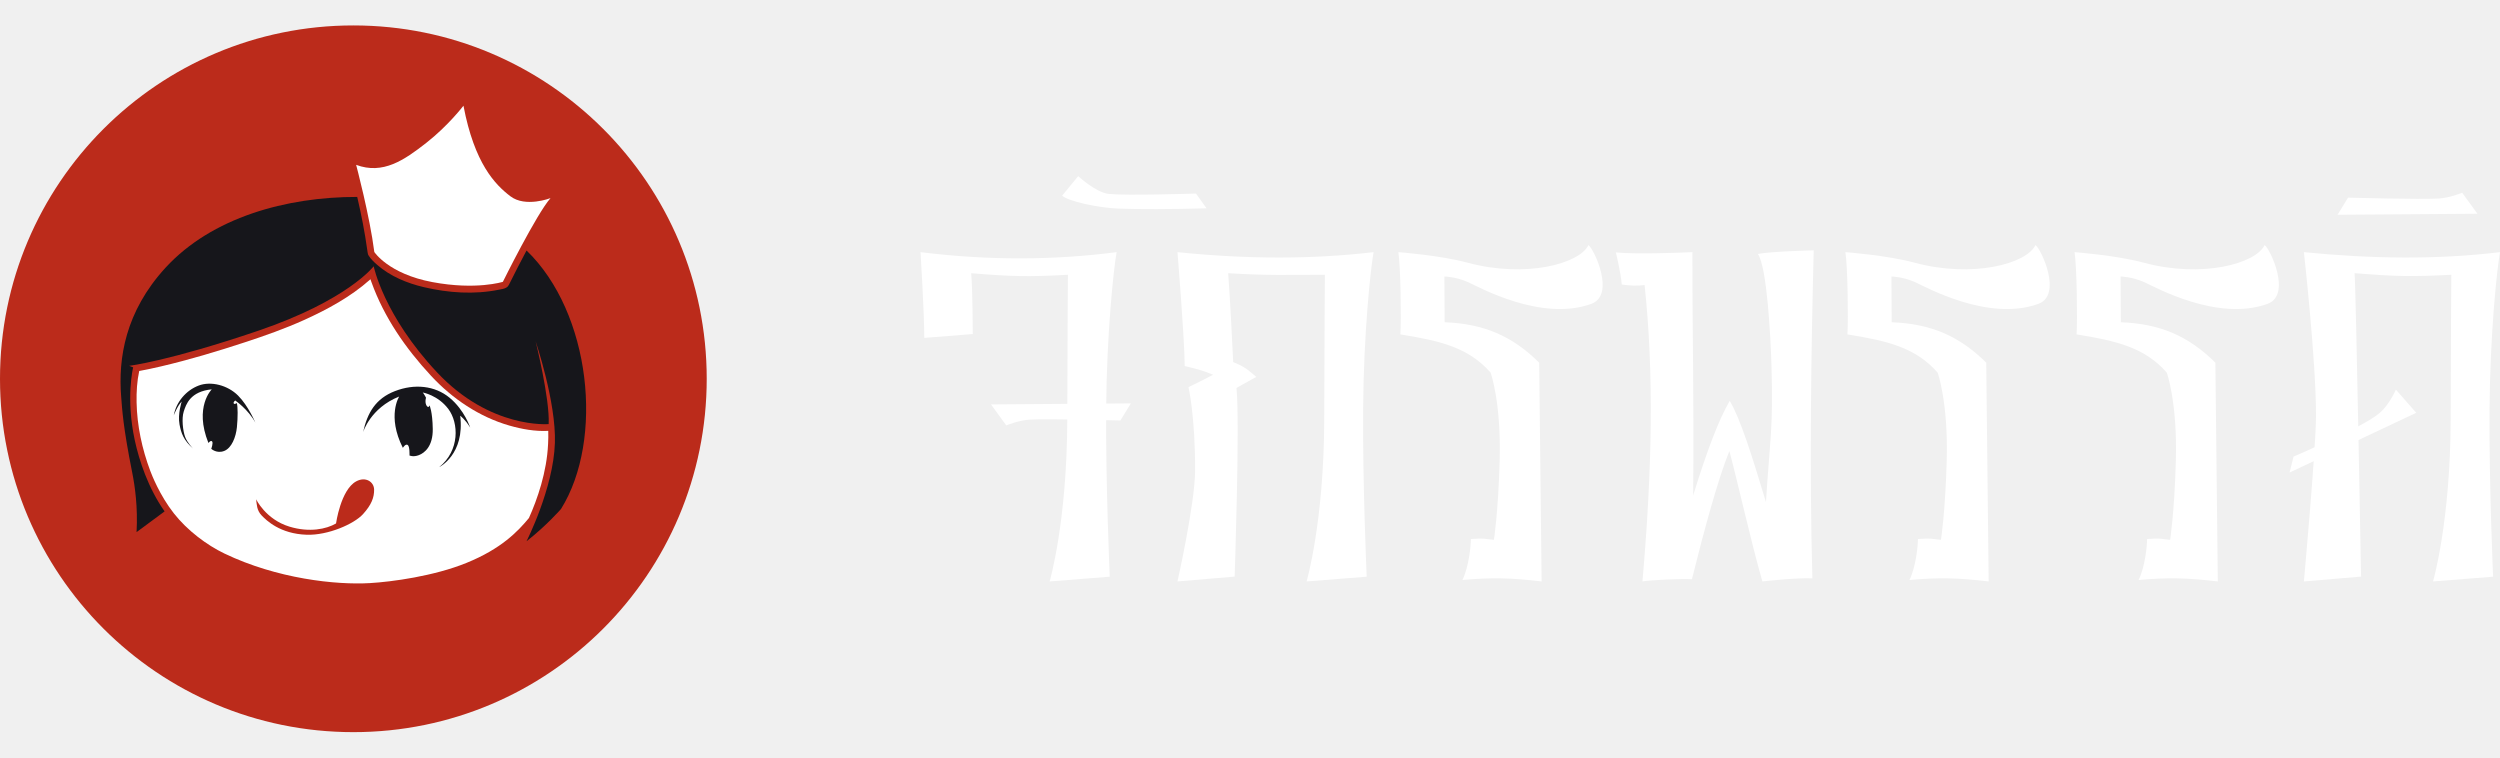
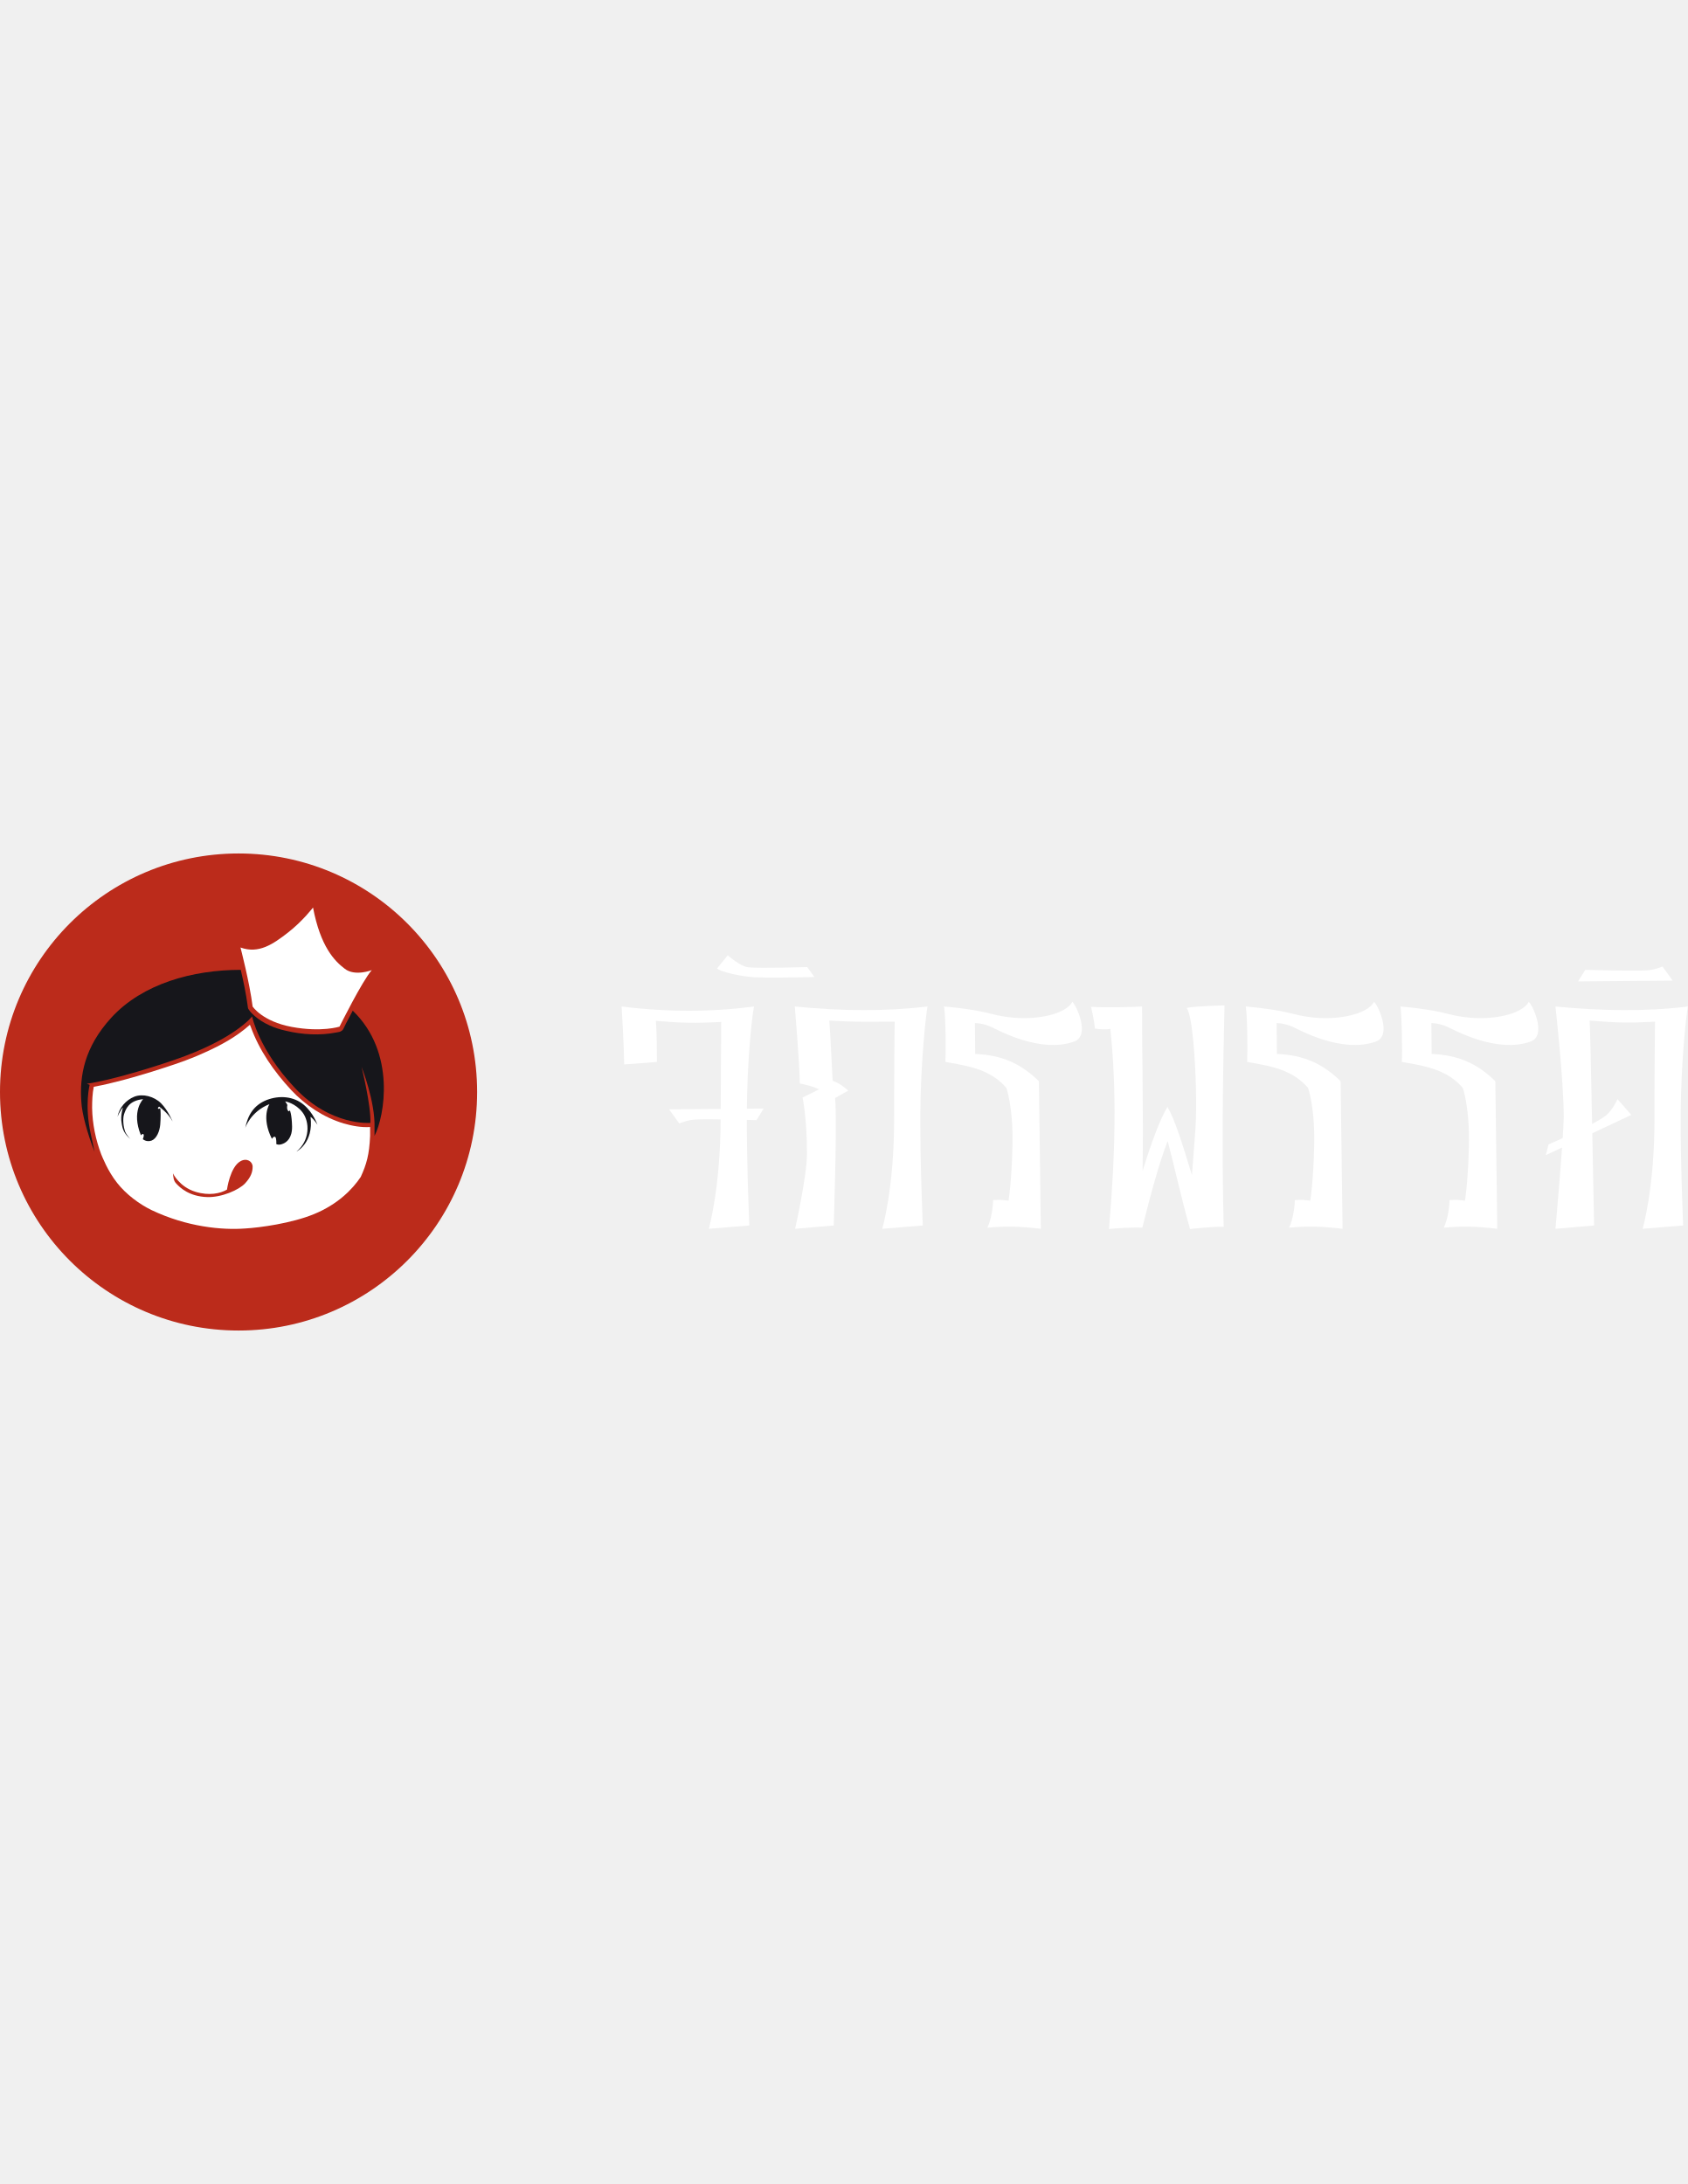
- <svg xmlns="http://www.w3.org/2000/svg" width="100%" height="100%" viewBox="0 0 99 30" version="1.1" xml:space="preserve" style="fill-rule:evenodd;clip-rule:evenodd;stroke-linejoin:round;stroke-miterlimit:1.414;">
+ <svg xmlns="http://www.w3.org/2000/svg" version="1.1" id="Layer_1" x="0px" y="0px" viewBox="0 0 612 792" style="enable-background:new 0 0 612 792;" xml:space="preserve">
+   <style type="text/css">
+ 	.st0{fill:#BB2B1B;}
+ 	.st1{fill:#FFFFFF;}
+ 	.st2{fill:#16161B;}
+ </style>
  <g id="logo_white">
    <g>
-       <circle cx="13.993" cy="15" r="13.993" style="fill:#bb2b1b;" />
+       <circle class="st0" cx="86.5" cy="396" r="86.5" />
      <g>
-         <path d="M8.886,21.919c-0.7,-0.336 -1.466,-0.91 -2.001,-1.59c-0.565,-0.719 -0.881,-1.54 -0.936,-1.687c-0.324,-0.864 -0.522,-1.786 -0.54,-2.711c-0.008,-0.416 0.017,-0.835 0.104,-1.24l0.007,-0.001c0.287,-0.053 0.573,-0.114 0.857,-0.181c1.121,-0.263 2.229,-0.596 3.326,-0.956c0.795,-0.261 1.582,-0.539 2.341,-0.882c0.936,-0.423 1.845,-0.921 2.595,-1.586c0.01,-0.009 0.02,-0.018 0.03,-0.027c0,0 0.025,0.07 0.043,0.121c0.499,1.388 1.352,2.62 2.358,3.703c0.841,0.906 1.905,1.625 3.093,1.968c0.506,0.146 1.032,0.239 1.548,0.212c0.007,0.173 0.001,0.346 -0.007,0.519c-0.051,1.118 -0.424,2.186 -0.758,2.932c-0.435,0.527 -1.088,1.215 -2.471,1.777c-1.292,0.526 -2.964,0.751 -3.829,0.801c-1.338,0.078 -3.67,-0.169 -5.76,-1.172Z" style="fill:#fff;" />
-         <path d="M10.142,19.77c0,0 0.374,0.797 1.321,1.085c0.786,0.239 1.459,0.099 1.844,-0.126c0,0 0.184,-1.33 0.796,-1.666c0.374,-0.205 0.71,0.017 0.712,0.329c0.003,0.307 -0.104,0.598 -0.44,0.968c-0.356,0.392 -1.39,0.844 -2.229,0.816c-1.056,-0.034 -1.597,-0.569 -1.785,-0.764c-0.197,-0.206 -0.191,-0.433 -0.219,-0.642Z" style="fill:#bb2b1b;" />
-         <path d="M14.378,17.115c0,0 0.286,-0.958 1.43,-1.413c0,0 -0.494,0.764 0.145,2.033c0,0 0.103,-0.173 0.191,-0.116c0.088,0.057 0.072,0.418 0.072,0.418c0,0 0.147,0.073 0.372,-0.014c0.225,-0.087 0.559,-0.347 0.549,-1.037c-0.01,-0.691 -0.127,-0.935 -0.127,-0.935c0,0 -0.013,0.054 -0.047,0.065c-0.034,0.012 -0.162,-0.103 -0.094,-0.368c0,0 -0.09,-0.171 -0.129,-0.206c0,0 0.602,0.104 1.015,0.655c0.413,0.552 0.456,1.641 -0.362,2.301c0,0 1.02,-0.498 0.831,-2.036c0,0 0.203,0.15 0.397,0.473c0,0 -0.222,-0.691 -0.813,-1.181c-0.591,-0.49 -1.4,-0.563 -2.166,-0.267c-0.765,0.296 -1.092,0.853 -1.264,1.628Z" style="fill:#16161b;" />
-         <path d="M7.644,17.761c0,0 -0.232,-0.232 -0.316,-0.466c-0.084,-0.235 -0.142,-0.719 -0.052,-0.998c0.091,-0.28 0.254,-0.796 1.11,-0.879c0,0 -0.708,0.693 -0.132,2.125c0,0 0.087,-0.121 0.143,-0.065c0.057,0.055 -0.031,0.295 -0.031,0.295c0,0 0.214,0.2 0.511,0.085c0.297,-0.115 0.466,-0.551 0.505,-0.942c0.039,-0.391 0.038,-0.819 -0.004,-0.954c0,0 -0.092,0.065 -0.122,0.015c-0.03,-0.049 0.057,-0.119 0.057,-0.119c0,0 0.518,0.353 0.799,0.879c0,0 -0.277,-0.665 -0.685,-1.073c-0.408,-0.408 -1.071,-0.583 -1.562,-0.395c-0.491,0.187 -0.888,0.643 -0.984,1.181c0,0 0.143,-0.38 0.316,-0.551c0,0 -0.166,0.487 -0.088,0.909c0.066,0.352 0.16,0.622 0.535,0.953Z" style="fill:#16161b;" />
-         <path d="M14.823,9.979c0,0 0.56,0.866 2.3,1.192c1.739,0.326 2.791,-0.011 2.791,-0.011c0,0 1.325,-2.675 1.887,-3.315c0,0 -0.991,0.385 -1.591,-0.074c-0.601,-0.459 -1.421,-1.291 -1.857,-3.585c0,0 -0.596,0.785 -1.472,1.471c-0.876,0.686 -1.717,1.266 -2.778,0.871c0,0 0.54,2.028 0.72,3.451Z" style="fill:#fff;" />
-         <path d="M20.851,9.92c2.552,2.457 3.079,7.49 1.364,10.237c0,0 -0.579,0.664 -1.366,1.278c0,0 1.066,-2.091 1.125,-3.892c0.053,-1.62 -0.763,-4.025 -0.763,-4.025c0,0 0.566,2.278 0.516,3.276c0,0 -2.313,0.203 -4.425,-2.054c-2.113,-2.256 -2.504,-4.195 -2.504,-4.195c0,0 -1.021,1.344 -4.574,2.553c-3.554,1.208 -5.11,1.388 -5.11,1.388l0.159,0.062c0,0 -0.3,1.198 0.063,2.881c0.174,0.806 0.526,1.888 1.182,2.822l-1.11,0.821c0.053,-0.987 -0.061,-1.801 -0.172,-2.356c-0.369,-1.851 -0.397,-2.501 -0.438,-3.012c-0.119,-1.5 0.153,-3.356 1.76,-5.106c1.822,-1.984 4.777,-2.804 7.588,-2.8c0.161,0.694 0.3,1.393 0.397,2.099c0.008,0.059 0.016,0.118 0.03,0.174l0.027,0.054c0.091,0.14 0.215,0.258 0.342,0.368c0.516,0.448 1.174,0.721 1.845,0.879c0.962,0.227 1.993,0.299 2.965,0.101c0.108,-0.022 0.219,-0.033 0.306,-0.089c0.055,-0.035 0.06,-0.054 0.095,-0.106l0.004,-0.008c0.226,-0.453 0.455,-0.904 0.694,-1.35Z" style="fill:#16161b;" />
+         <path class="st1" d="M54.9,438.8c-4.3-2.1-9.1-5.6-12.4-9.8c-3.5-4.4-5.4-9.5-5.8-10.4c-2-5.3-3.2-11-3.3-16.8     c0-2.6,0.1-5.2,0.6-7.7l0,0c1.8-0.3,3.5-0.7,5.3-1.1c6.9-1.6,13.8-3.7,20.6-5.9c4.9-1.6,9.8-3.3,14.5-5.5     c5.8-2.6,11.4-5.7,16-9.8c0.1-0.1,0.1-0.1,0.2-0.2c0,0,0.2,0.4,0.3,0.7c3.1,8.6,8.4,16.2,14.6,22.9c5.2,5.6,11.8,10,19.1,12.2     c3.1,0.9,6.4,1.5,9.6,1.3c0,1.1,0,2.1,0,3.2c-0.3,6.9-1.3,10.3-3.4,14.9c-3,4.5-8.4,10-17,13.5c-8,3.3-19.6,4.9-25,5.2     C80.6,446.1,67.9,445,54.9,438.8L54.9,438.8z" />
+         <path class="st0" d="M62.7,425.5c0,0,2.3,4.9,8.2,6.7c4.9,1.5,9,0.6,11.4-0.8c0,0,1.1-8.2,4.9-10.3c2.3-1.3,4.4,0.1,4.4,2     c0,1.9-0.6,3.7-2.7,6c-2.2,2.4-8.6,5.2-13.8,5c-6.5-0.2-9.9-3.5-11-4.7C62.8,428.2,62.9,426.8,62.7,425.5z" />
+         <path class="st2" d="M88.9,409.1c0,0,1.8-5.9,8.8-8.7c0,0-3.1,4.7,0.9,12.6c0,0,0.6-1.1,1.2-0.7c0.5,0.4,0.4,2.6,0.4,2.6     s0.9,0.5,2.3-0.1c1.4-0.5,3.5-2.1,3.4-6.4c-0.1-4.3-0.8-5.8-0.8-5.8s-0.1,0.3-0.3,0.4c-0.2,0.1-1-0.6-0.6-2.3     c0,0-0.6-1.1-0.8-1.3c0,0,3.7,0.6,6.3,4c2.6,3.4,2.8,10.1-2.2,14.2c0,0,6.3-3.1,5.1-12.6c0,0,1.3,0.9,2.5,2.9c0,0-1.4-4.3-5-7.3     s-8.7-3.5-13.4-1.7C92,400.8,89.9,404.3,88.9,409.1L88.9,409.1z" />
+         <path class="st2" d="M47.3,413.1c0,0-1.4-1.4-2-2.9c-0.5-1.5-0.9-4.4-0.3-6.2c0.6-1.7,1.6-4.9,6.9-5.4c0,0-4.4,4.3-0.8,13.1     c0,0,0.5-0.7,0.9-0.4c0.4,0.3-0.2,1.8-0.2,1.8s1.3,1.2,3.2,0.5c1.8-0.7,2.9-3.4,3.1-5.8c0.2-2.4,0.2-5.1,0-5.9     c0,0-0.6,0.4-0.8,0.1c-0.2-0.3,0.4-0.7,0.4-0.7s3.2,2.2,4.9,5.4c0,0-1.7-4.1-4.2-6.6c-2.5-2.5-6.6-3.6-9.7-2.4     c-3,1.2-5.5,4-6.1,7.3c0,0,0.9-2.3,2-3.4c0,0-1,3-0.5,5.6C44.4,409.4,44.9,411,47.3,413.1L47.3,413.1z" />
+         <path class="st1" d="M91.6,365c0,0,3.5,5.4,14.2,7.4c10.8,2,17.3-0.1,17.3-0.1s8.2-16.5,11.7-20.5c0,0-6.1,2.4-9.8-0.5     c-3.7-2.8-8.8-8-11.5-22.2c0,0-3.7,4.9-9.1,9.1s-10.6,7.8-17.2,5.4C87.2,343.6,90.5,356.2,91.6,365z" />
+         <path class="st2" d="M135.8,408.9c0.3-9.4-4.7-22-4.7-22s3.5,14.1,3.2,20.3c0,0-14.3,1.3-27.4-12.7     c-13.1-13.9-15.5-25.9-15.5-25.9s-6.3,8.3-28.3,15.8c-22,7.5-31.6,8.6-31.6,8.6l1,0.4c0,0-1.9,7.4,0.4,17.8     c1.1,5,1.4,6.5,1.4,6.5c-2.6-6.6-4.6-13.9-4.8-18.1c-0.7-9.3,1-19.8,10.9-30.6c11.3-12.3,29.5-17.3,46.9-17.3     c1,4.3,1.9,8.6,2.5,13c0,0.4,0.1,0.7,0.2,1.1l0.2,0.3c0.6,0.9,1.3,1.6,2.1,2.3c3.2,2.8,7.3,4.5,11.4,5.4     c5.9,1.4,12.3,1.8,18.3,0.6c0.7-0.1,1.4-0.2,1.9-0.6c0.3-0.2,0.4-0.3,0.6-0.7l0,0c1.4-2.8,0.7-1.5,2.2-4.3l1.2-2.3     c15.8,15.2,11.5,38.5,7.9,45.4L135.8,408.9z" />
      </g>
    </g>
    <g>
-       <path d="M39.244,16.015l0.604,0.831c0,0 0.485,-0.203 0.934,-0.229c0.723,-0.042 3.586,0.034 3.586,0.034l0.415,-0.677l-5.539,0.041Z" style="fill:#fff;" />
-       <path d="M98.106,8.464l-0.604,-0.831c0,0 -0.486,0.203 -0.934,0.229c-0.723,0.042 -3.586,-0.035 -3.586,-0.035l-0.415,0.678l5.539,-0.041Z" style="fill:#fff;" />
-       <path d="M95.682,16.346l-0.805,-0.917c0,0 -0.252,0.587 -0.634,0.917c-0.381,0.33 -1.245,0.736 -1.779,0.991c-0.983,0.468 -1.639,0.744 -1.639,0.744l-0.158,0.631l5.015,-2.366Z" style="fill:#fff;" />
-       <path d="M42.061,7.748l0.636,-0.773c0,0 0.702,0.654 1.214,0.705c0.72,0.072 3.45,-0.015 3.45,-0.015l0.419,0.584c-1.364,0.04 -2.712,0.042 -3.512,0.011c-0.801,-0.032 -1.987,-0.298 -2.207,-0.512Z" style="fill:#fff;" />
-       <path d="M41.566,23.025l2.38,-0.188c0,0 -0.163,-3.661 -0.142,-6.65c0.022,-2.989 0.296,-5.542 0.414,-6.202c-2.458,0.318 -5.038,0.339 -7.765,0c0,0 0.148,2.389 0.148,3.395l1.921,-0.152c0,0 -0.006,-1.816 -0.063,-2.409c1.584,0.131 2.264,0.15 3.831,0.062c0,0 -0.019,2.401 -0.026,5.737c-0.009,4.059 -0.698,6.407 -0.698,6.407Z" style="fill:#fff;" />
-       <path d="M54.394,9.985c-0.119,0.66 -0.393,3.213 -0.414,6.202c-0.022,2.989 0.141,6.65 0.141,6.65l-2.38,0.188c0,0 0.689,-2.348 0.698,-6.407c0.008,-3.336 0.027,-5.737 0.027,-5.737c-1.579,0.001 -2.212,0.035 -3.831,-0.062c0.054,0.575 0.199,3.416 0.199,3.52c0.382,0.154 0.518,0.242 0.916,0.586c-0.425,0.232 -0.784,0.437 -0.784,0.437c0.136,1.414 -0.074,7.471 -0.074,7.471l-2.264,0.192c0,0 0.695,-3.085 0.698,-4.395c0.006,-2.148 -0.262,-3.3 -0.262,-3.3c0.381,-0.177 0.975,-0.49 0.975,-0.49c-0.4,-0.173 -0.742,-0.253 -1.125,-0.344c0,-1.005 -0.286,-4.507 -0.286,-4.511c2.757,0.283 5.335,0.286 7.766,0Z" style="fill:#fff;" />
-       <path d="M99,9.985c-0.119,0.66 -0.392,3.213 -0.414,6.202c-0.022,2.989 0.141,6.65 0.141,6.65l-2.379,0.188c0,0 0.688,-2.348 0.698,-6.407c0.007,-3.336 0.026,-5.737 0.026,-5.737c-1.564,0.082 -2.217,0.066 -3.831,-0.062c0.055,0.575 0.257,12.014 0.257,12.014l-2.264,0.192c0,0 0.477,-5.245 0.48,-6.555c0.006,-2.148 -0.479,-6.481 -0.48,-6.485c2.684,0.267 5.28,0.301 7.766,0Z" style="fill:#fff;" />
-       <path d="M78.751,23.025c-1.252,-0.147 -2.017,-0.158 -3.137,-0.057c0.255,-0.516 0.339,-1.364 0.336,-1.623c0.606,-0.04 0.472,-0.007 0.912,0.032c0,0 0.171,-1.072 0.228,-3.136c0.064,-2.318 -0.359,-3.485 -0.359,-3.485c-0.876,-0.998 -1.995,-1.26 -3.573,-1.514c0.039,-0.616 0.009,-2.698 -0.08,-3.257c0,0 1.652,0.123 2.738,0.417c2.299,0.622 4.438,0.043 4.789,-0.697c0.213,0.139 1.087,1.975 0.111,2.329c-1.976,0.717 -4.456,-0.671 -4.865,-0.855c-0.505,-0.226 -0.95,-0.229 -0.95,-0.229l0.01,1.811c1.548,0.059 2.677,0.542 3.744,1.601l0.096,8.663Z" style="fill:#fff;" />
-       <path d="M87.825,23.025c-1.251,-0.147 -2.017,-0.158 -3.136,-0.057c0.254,-0.516 0.339,-1.364 0.335,-1.623c0.607,-0.04 0.472,-0.007 0.913,0.032c0,0 0.17,-1.072 0.227,-3.136c0.064,-2.318 -0.359,-3.485 -0.359,-3.485c-0.876,-0.998 -1.995,-1.26 -3.572,-1.514c0.038,-0.616 0.008,-2.698 -0.08,-3.257c0,0 1.651,0.123 2.738,0.417c2.298,0.622 4.437,0.043 4.788,-0.697c0.213,0.139 1.088,1.975 0.112,2.329c-1.977,0.717 -4.456,-0.671 -4.866,-0.855c-0.505,-0.226 -0.95,-0.229 -0.95,-0.229l0.011,1.811c1.548,0.059 2.676,0.542 3.743,1.601l0.096,8.663Z" style="fill:#fff;" />
-       <path d="M61.048,23.025c-1.252,-0.147 -2.017,-0.158 -3.137,-0.057c0.255,-0.516 0.339,-1.364 0.336,-1.623c0.606,-0.04 0.472,-0.007 0.912,0.032c0,0 0.171,-1.072 0.228,-3.136c0.064,-2.318 -0.359,-3.485 -0.359,-3.485c-0.876,-0.998 -1.995,-1.26 -3.573,-1.514c0.039,-0.616 0.009,-2.698 -0.08,-3.257c0,0 1.652,0.123 2.738,0.417c2.299,0.622 4.438,0.043 4.789,-0.697c0.213,0.139 1.087,1.975 0.111,2.329c-1.976,0.717 -4.456,-0.671 -4.865,-0.855c-0.505,-0.226 -0.95,-0.229 -0.95,-0.229l0.01,1.811c1.548,0.059 2.677,0.542 3.744,1.601l0.096,8.663Z" style="fill:#fff;" />
-       <path d="M63.988,9.996c0,0 0.194,0.789 0.234,1.272c0.321,0.046 0.625,0.058 0.904,0.02c0.373,3.508 0.303,7.28 -0.085,11.737c0.302,-0.056 1.543,-0.114 1.959,-0.087c0.469,-1.889 1.029,-3.961 1.483,-5.076c0.315,1.153 0.834,3.509 1.307,5.163c0,0 1.358,-0.154 1.98,-0.122c-0.12,-4.303 -0.048,-9.085 0.053,-12.989c0,0 -1.663,0.037 -2.211,0.142c0.361,0.513 0.506,3.277 0.54,4.481c0.067,2.407 -0.05,2.732 -0.221,5.342c-0.56,-1.859 -1.02,-3.319 -1.434,-4.004c-0.432,0.737 -0.888,1.936 -1.449,3.746c0.041,-3.69 -0.035,-6.463 -0.028,-9.636c-0.559,0.027 -2.264,0.088 -3.032,0.011Z" style="fill:#fff;" />
+       <path class="st1" d="M242.6,402.3l3.7,5.1c0,0,3-1.3,5.8-1.4c4.5-0.3,22.2,0.2,22.2,0.2l2.6-4.2L242.6,402.3L242.6,402.3z" />
+       <path class="st1" d="M606.5,355.6l-3.7-5.1c0,0-3,1.3-5.8,1.4c-4.5,0.3-22.2-0.2-22.2-0.2l-2.6,4.2L606.5,355.6L606.5,355.6z" />
+       <path class="st1" d="M591.5,404.3l-5-5.7c0,0-1.6,3.6-3.9,5.7c-2.4,2-7.7,4.5-11,6.1c-6.1,2.9-10.1,4.6-10.1,4.6l-1,3.9    L591.5,404.3z" />
+       <path class="st1" d="M260,351.2l3.9-4.8c0,0,4.3,4,7.5,4.4c4.5,0.4,21.3-0.1,21.3-0.1l2.6,3.6c-8.4,0.2-16.8,0.3-21.7,0.1    C268.7,354.1,261.4,352.5,260,351.2z" />
+       <path class="st1" d="M257,445.6l14.7-1.2c0,0-1-22.6-0.9-41.1c0.1-18.5,1.8-34.3,2.6-38.3c-15.2,2-31.1,2.1-48,0    c0,0,0.9,14.8,0.9,21l11.9-0.9c0,0,0-11.2-0.4-14.9c9.8,0.8,14,0.9,23.7,0.4c0,0-0.1,14.8-0.2,35.5    C261.2,431.1,257,445.6,257,445.6L257,445.6z" />
+       <path class="st1" d="M336.3,365c-0.7,4.1-2.4,19.9-2.6,38.3c-0.1,18.5,0.9,41.1,0.9,41.1l-14.7,1.2c0,0,4.3-14.5,4.3-39.6    c0-20.6,0.2-35.5,0.2-35.5c-9.8,0-13.7,0.2-23.7-0.4c0.3,3.6,1.2,21.1,1.2,21.8c2.4,1,3.2,1.5,5.7,3.6c-2.6,1.4-4.8,2.7-4.8,2.7    c0.8,8.7-0.5,46.2-0.5,46.2l-14,1.2c0,0,4.3-19.1,4.3-27.2c0-13.3-1.6-20.4-1.6-20.4c2.4-1.1,6-3,6-3c-2.5-1.1-4.6-1.6-7-2.1    c0-6.2-1.8-27.9-1.8-27.9C305.3,366.7,321.2,366.8,336.3,365L336.3,365z" />
+       <path class="st1" d="M612,365c-0.7,4.1-2.4,19.9-2.6,38.3c-0.1,18.5,0.9,41.1,0.9,41.1l-14.7,1.2c0,0,4.3-14.5,4.3-39.6    c0-20.6,0.2-35.5,0.2-35.5c-9.7,0.5-13.7,0.4-23.7-0.4c0.3,3.6,1.6,74.3,1.6,74.3l-14,1.2c0,0,2.9-32.4,3-40.5    c0-13.3-3-40.1-3-40.1C580.6,366.6,596.6,366.9,612,365z" />
+       <path class="st1" d="M486.8,445.6c-7.7-0.9-12.5-1-19.4-0.4c1.6-3.2,2.1-8.4,2.1-10c3.7-0.2,2.9,0,5.6,0.2c0,0,1.1-6.6,1.4-19.4    c0.4-14.3-2.2-21.5-2.2-21.5c-5.4-6.2-12.3-7.8-22.1-9.4c0.2-3.8,0.1-16.7-0.5-20.1c0,0,10.2,0.8,16.9,2.6    c14.2,3.8,27.4,0.3,29.6-4.3c1.3,0.9,6.7,12.2,0.7,14.4c-12.2,4.4-27.5-4.1-30.1-5.3c-3.1-1.4-5.9-1.4-5.9-1.4l0.1,11.2    c9.6,0.4,16.5,3.4,23.1,9.9L486.8,445.6L486.8,445.6z" />
+       <path class="st1" d="M542.9,445.6c-7.7-0.9-12.5-1-19.4-0.4c1.6-3.2,2.1-8.4,2.1-10c3.8-0.2,2.9,0,5.6,0.2c0,0,1.1-6.6,1.4-19.4    c0.4-14.3-2.2-21.5-2.2-21.5c-5.4-6.2-12.3-7.8-22.1-9.4c0.2-3.8,0-16.7-0.5-20.1c0,0,10.2,0.8,16.9,2.6    c14.2,3.8,27.4,0.3,29.6-4.3c1.3,0.9,6.7,12.2,0.7,14.4c-12.2,4.4-27.5-4.1-30.1-5.3c-3.1-1.4-5.9-1.4-5.9-1.4l0.1,11.2    c9.6,0.4,16.5,3.4,23.1,9.9L542.9,445.6L542.9,445.6z" />
+       <path class="st1" d="M377.4,445.6c-7.7-0.9-12.5-1-19.4-0.4c1.6-3.2,2.1-8.4,2.1-10c3.7-0.2,2.9,0,5.6,0.2c0,0,1.1-6.6,1.4-19.4    c0.4-14.3-2.2-21.5-2.2-21.5c-5.4-6.2-12.3-7.8-22.1-9.4c0.2-3.8,0.1-16.7-0.5-20.1c0,0,10.2,0.8,16.9,2.6    c14.2,3.8,27.4,0.3,29.6-4.3c1.3,0.9,6.7,12.2,0.7,14.4c-12.2,4.4-27.5-4.1-30.1-5.3c-3.1-1.4-5.9-1.4-5.9-1.4l0.1,11.2    c9.6,0.4,16.5,3.4,23.1,9.9L377.4,445.6L377.4,445.6z" />
+       <path class="st1" d="M395.6,365.1c0,0,1.2,4.9,1.4,7.9c2,0.3,3.9,0.4,5.6,0.1c2.3,21.7,1.9,45-0.5,72.6c1.9-0.3,9.5-0.7,12.1-0.5    c2.9-11.7,6.4-24.5,9.2-31.4c1.9,7.1,5.2,21.7,8.1,31.9c0,0,8.4-1,12.2-0.8c-0.7-26.6-0.3-56.2,0.3-80.3c0,0-10.3,0.2-13.7,0.9    c2.2,3.2,3.1,20.3,3.3,27.7c0.4,14.9-0.3,16.9-1.4,33c-3.5-11.5-6.3-20.5-8.9-24.8c-2.7,4.6-5.5,12-9,23.2    c0.3-22.8-0.2-40-0.2-59.6C410.8,365.2,400.3,365.5,395.6,365.1L395.6,365.1z" />
    </g>
  </g>
</svg>
